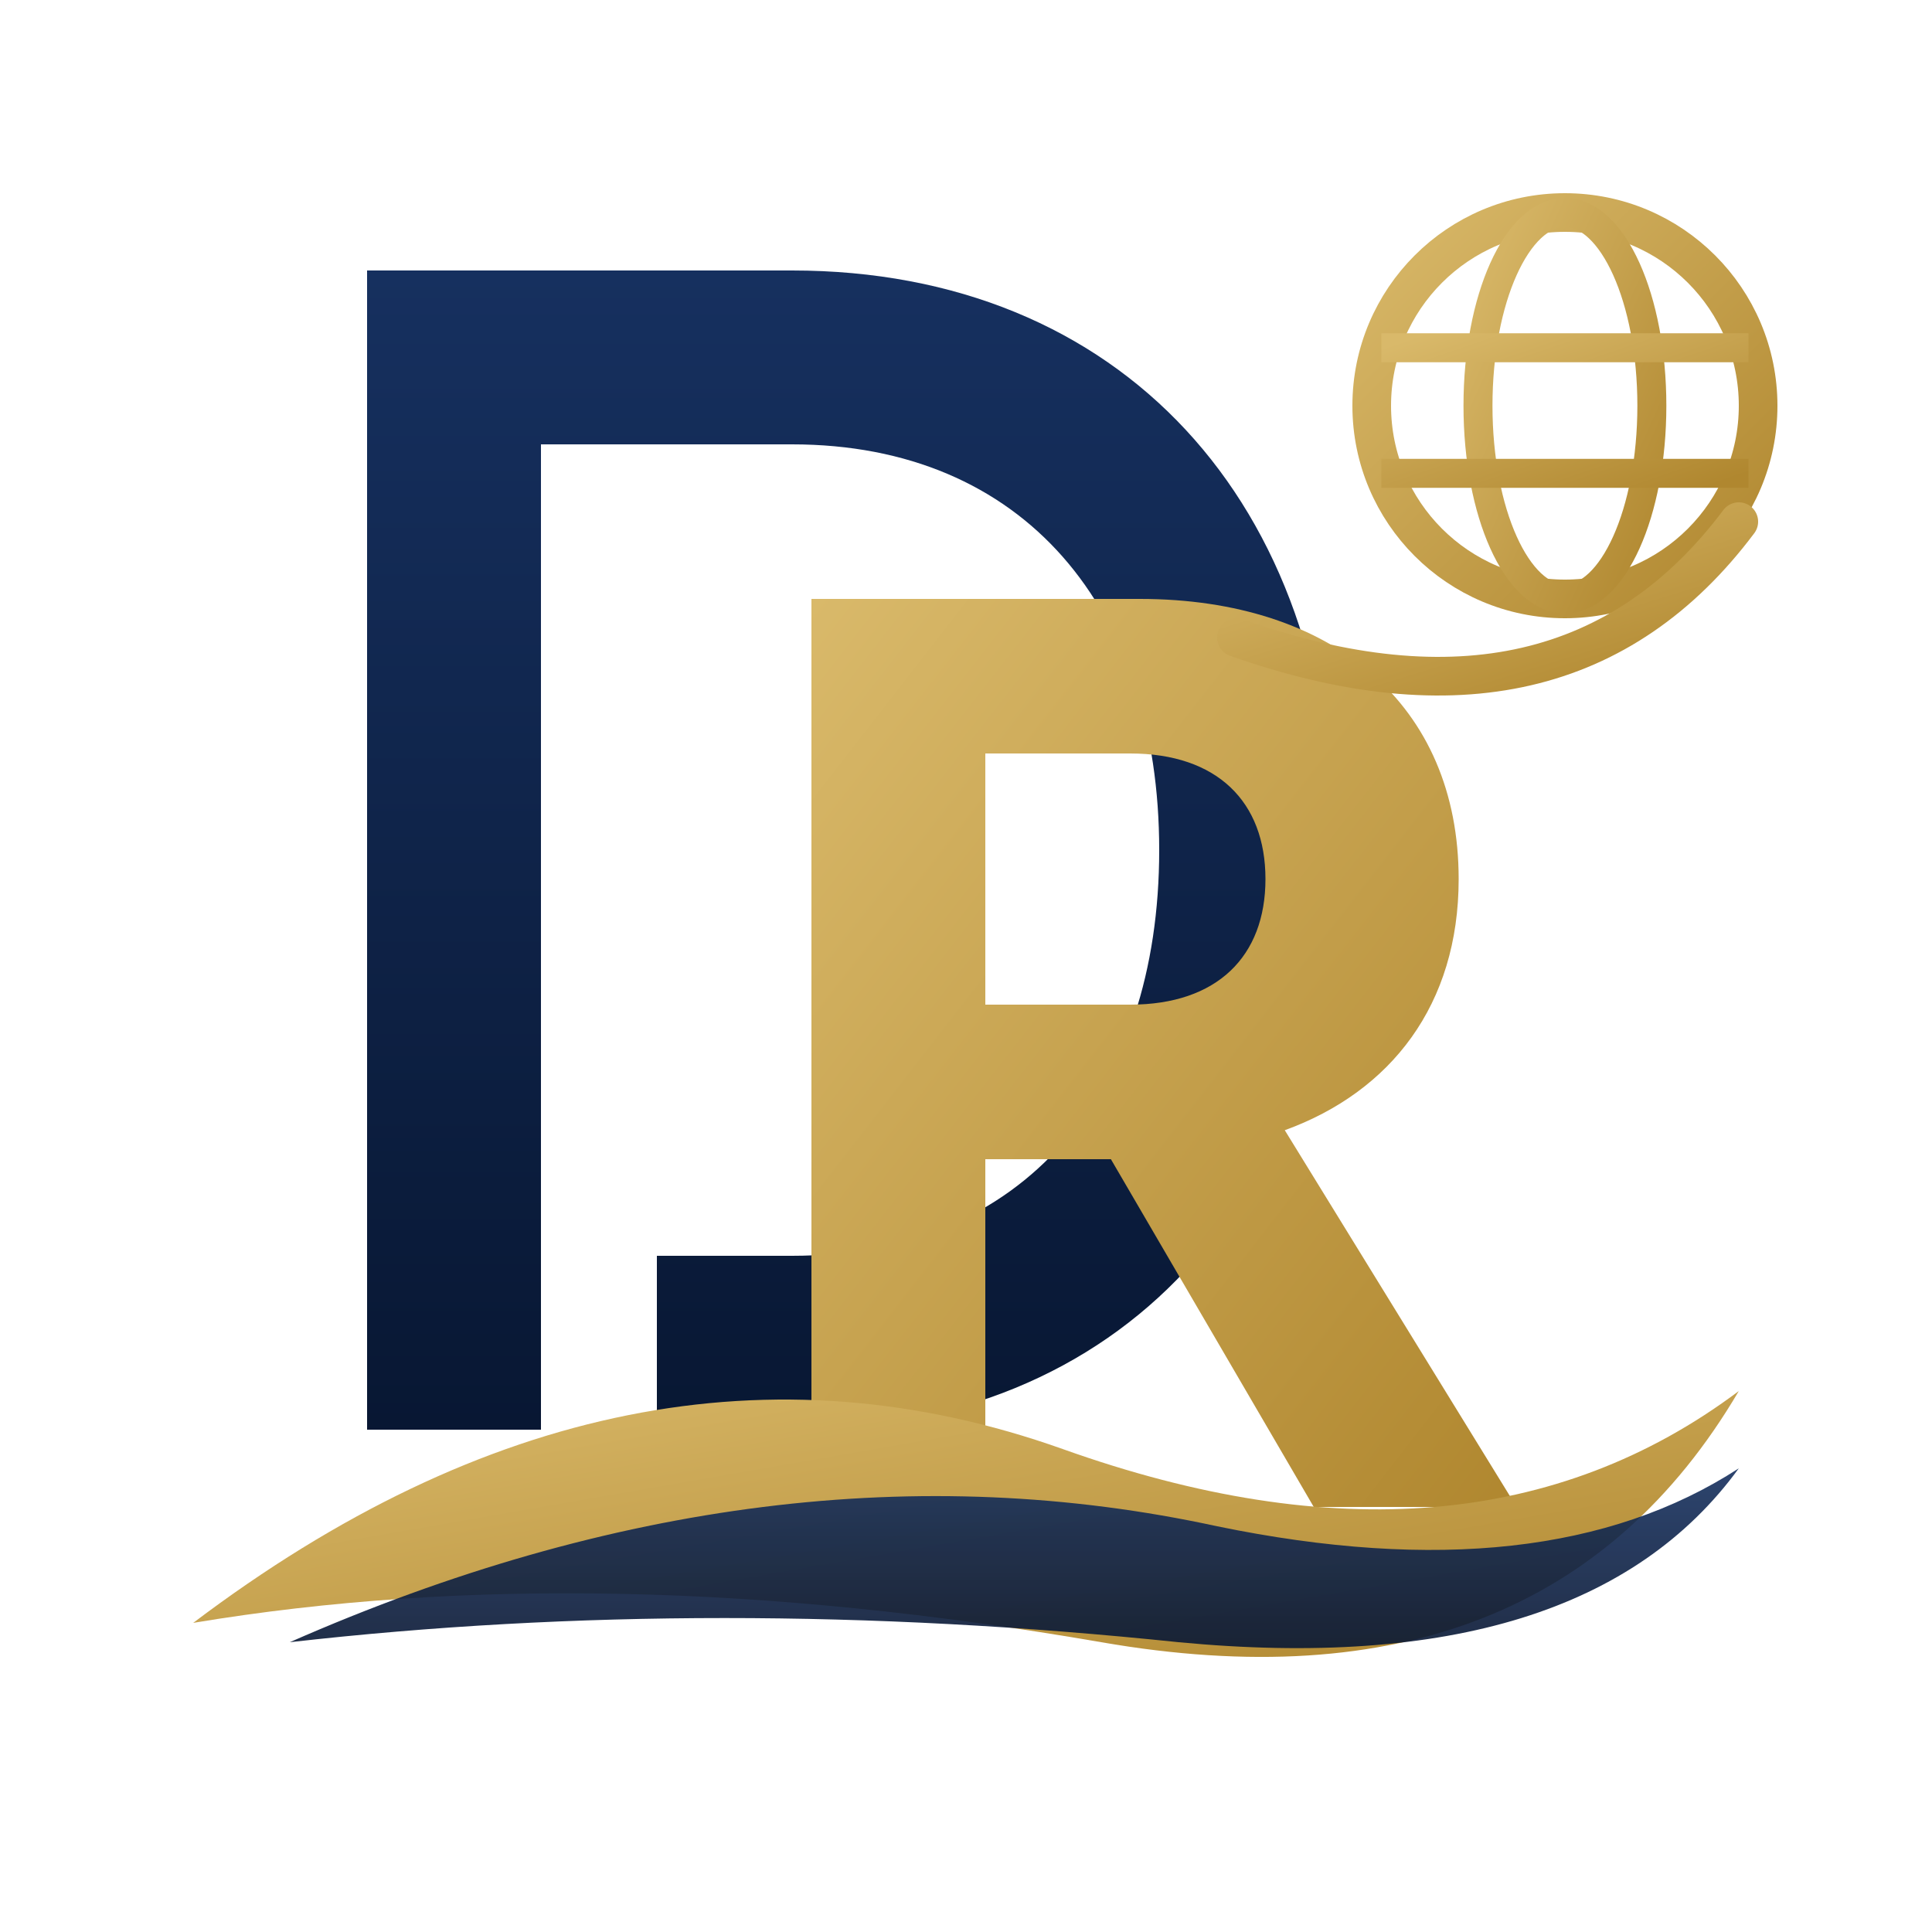
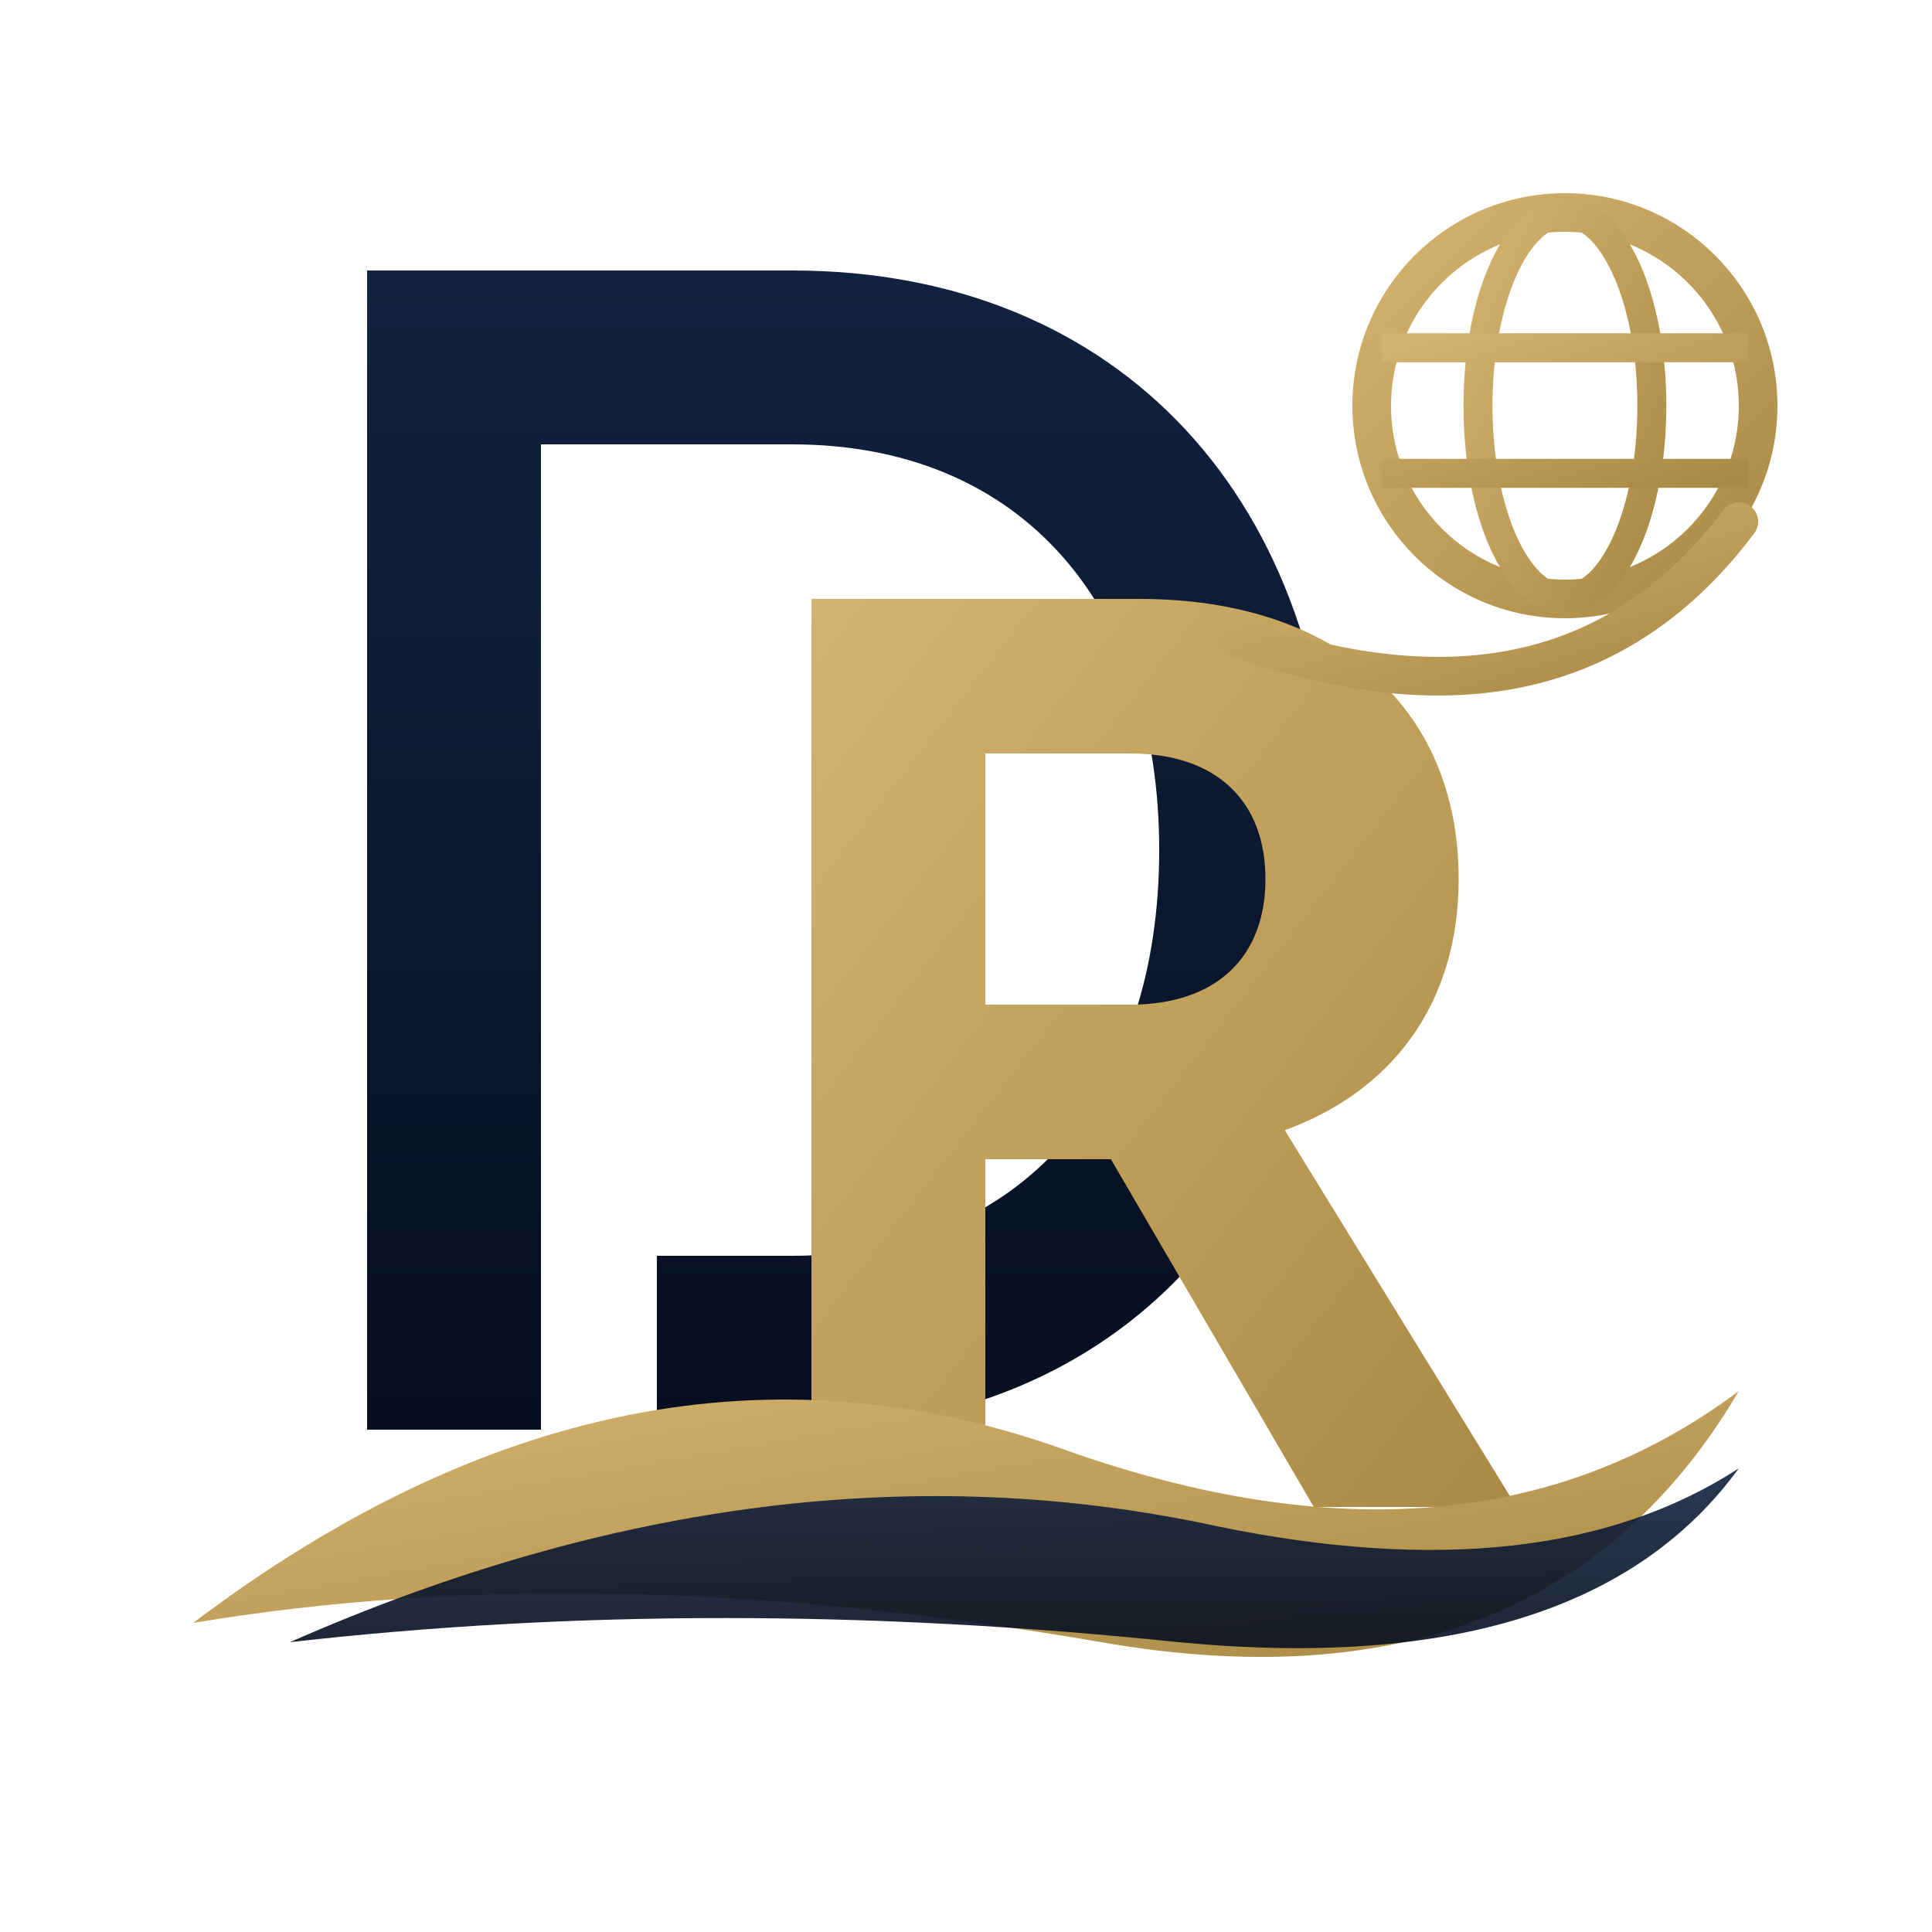
<svg xmlns="http://www.w3.org/2000/svg" viewBox="0 0 200 200" role="img" aria-label="Dar Al Rimal monogram">
  <defs>
    <linearGradient id="lgGold" x1="0" y1="0" x2="1" y2="1">
-       <stop offset="0" stop-color="#d9b96a" />
-       <stop offset="1" stop-color="#b0872f" />
+       <stop offset="0" stop-color="#d4b36e" />
+       <stop offset="1" stop-color="#a98a44" />
    </linearGradient>
    <linearGradient id="lgNavy" x1="0" y1="0" x2="0" y2="1">
-       <stop offset="0" stop-color="#16305f" />
-       <stop offset="1" stop-color="#081733" />
+       <stop offset="0" stop-color="#112240" />
+       <stop offset="1" stop-color="#060f1f" />
    </linearGradient>
  </defs>
  <path d="M38 28 h44 c34 0 56 24 56 60 0 36 -22 60 -56 60 h-14 v-18 h14 c24 0 38 -17 38 -42 0 -25 -14 -42 -38 -42 h-26 v102 h-18 Z" fill="url(#lgNavy)" />
  <path d="M84 62 h34 c20 0 33 11 33 29 0 13 -7 22 -18 26 l24 39 h-21 l-21 -36 h-13 v36 h-18 Z m18 16 v26 h15 c9 0 14 -5 14 -13 0 -8 -5 -13 -14 -13 Z" fill="url(#lgGold)" />
  <path d="M20 168 q45 -34 90 -18 q42 15 70 -6 q-20 34 -66 26 q-52 -9 -94 -2 Z" fill="url(#lgGold)" />
  <path d="M30 170 q50 -22 96 -12 q34 7 54 -6 q-16 22 -58 18 q-48 -5 -92 0 Z" fill="url(#lgNavy)" opacity="0.9" />
  <circle cx="162" cy="42" r="20" fill="none" stroke="url(#lgGold)" stroke-width="4" />
  <ellipse cx="162" cy="42" rx="9" ry="20" fill="none" stroke="url(#lgGold)" stroke-width="3" />
  <path d="M143 36 h38 M143 49 h38" stroke="url(#lgGold)" stroke-width="3" fill="none" />
  <path d="M128 66 q34 12 52 -12" fill="none" stroke="url(#lgGold)" stroke-width="4" stroke-linecap="round" />
</svg>
